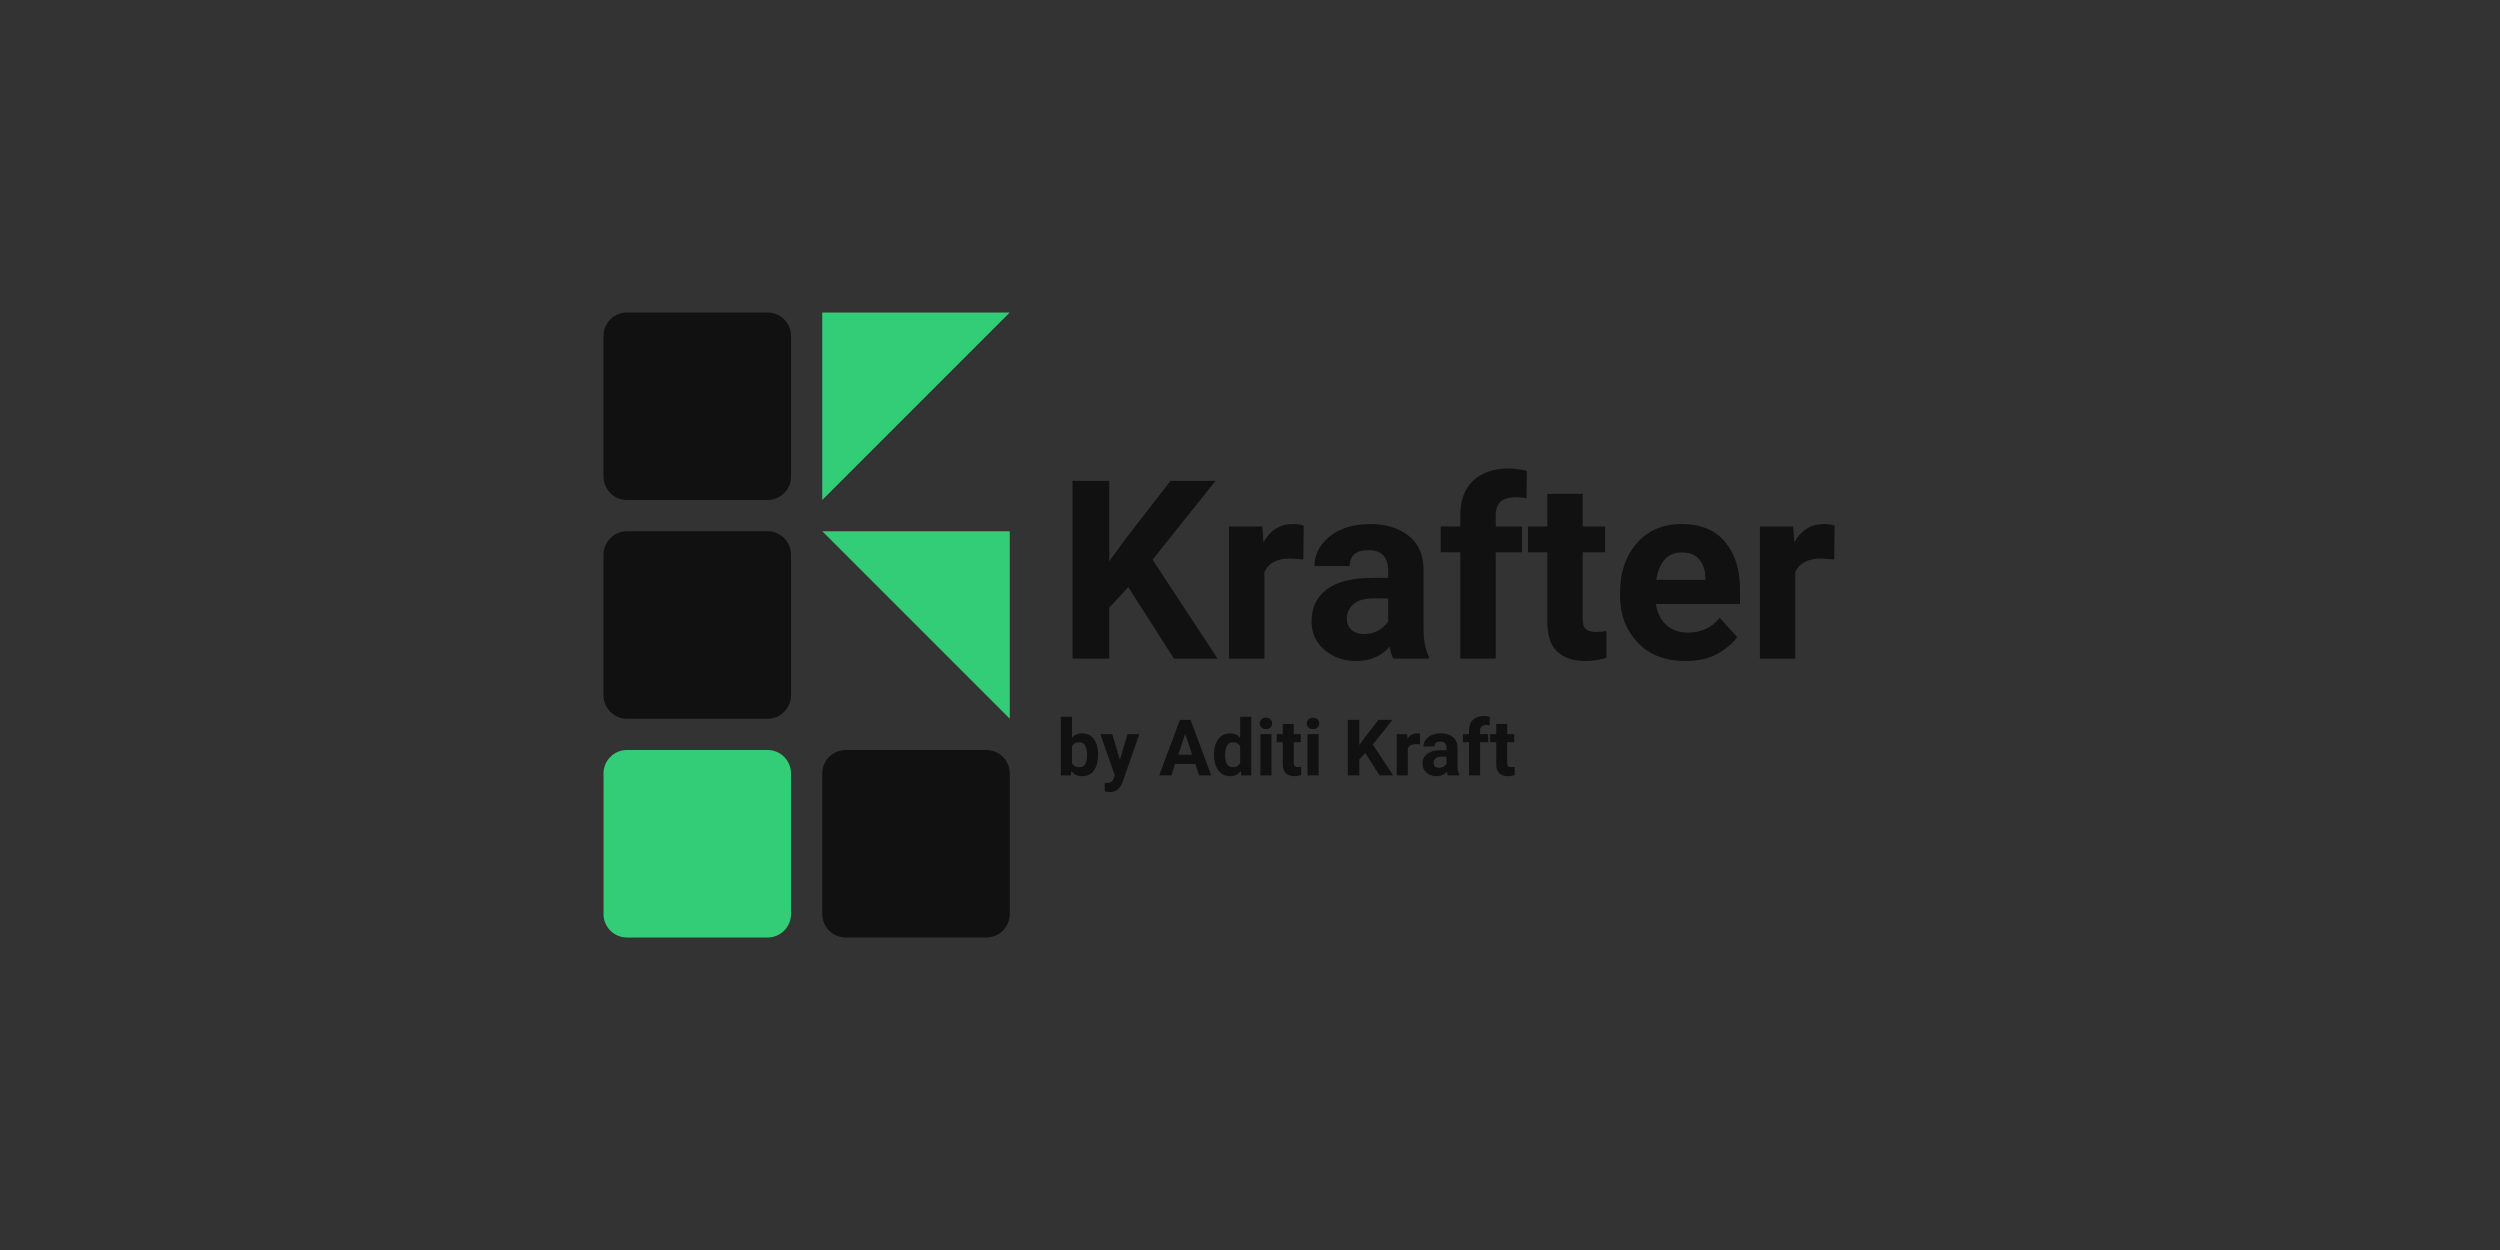
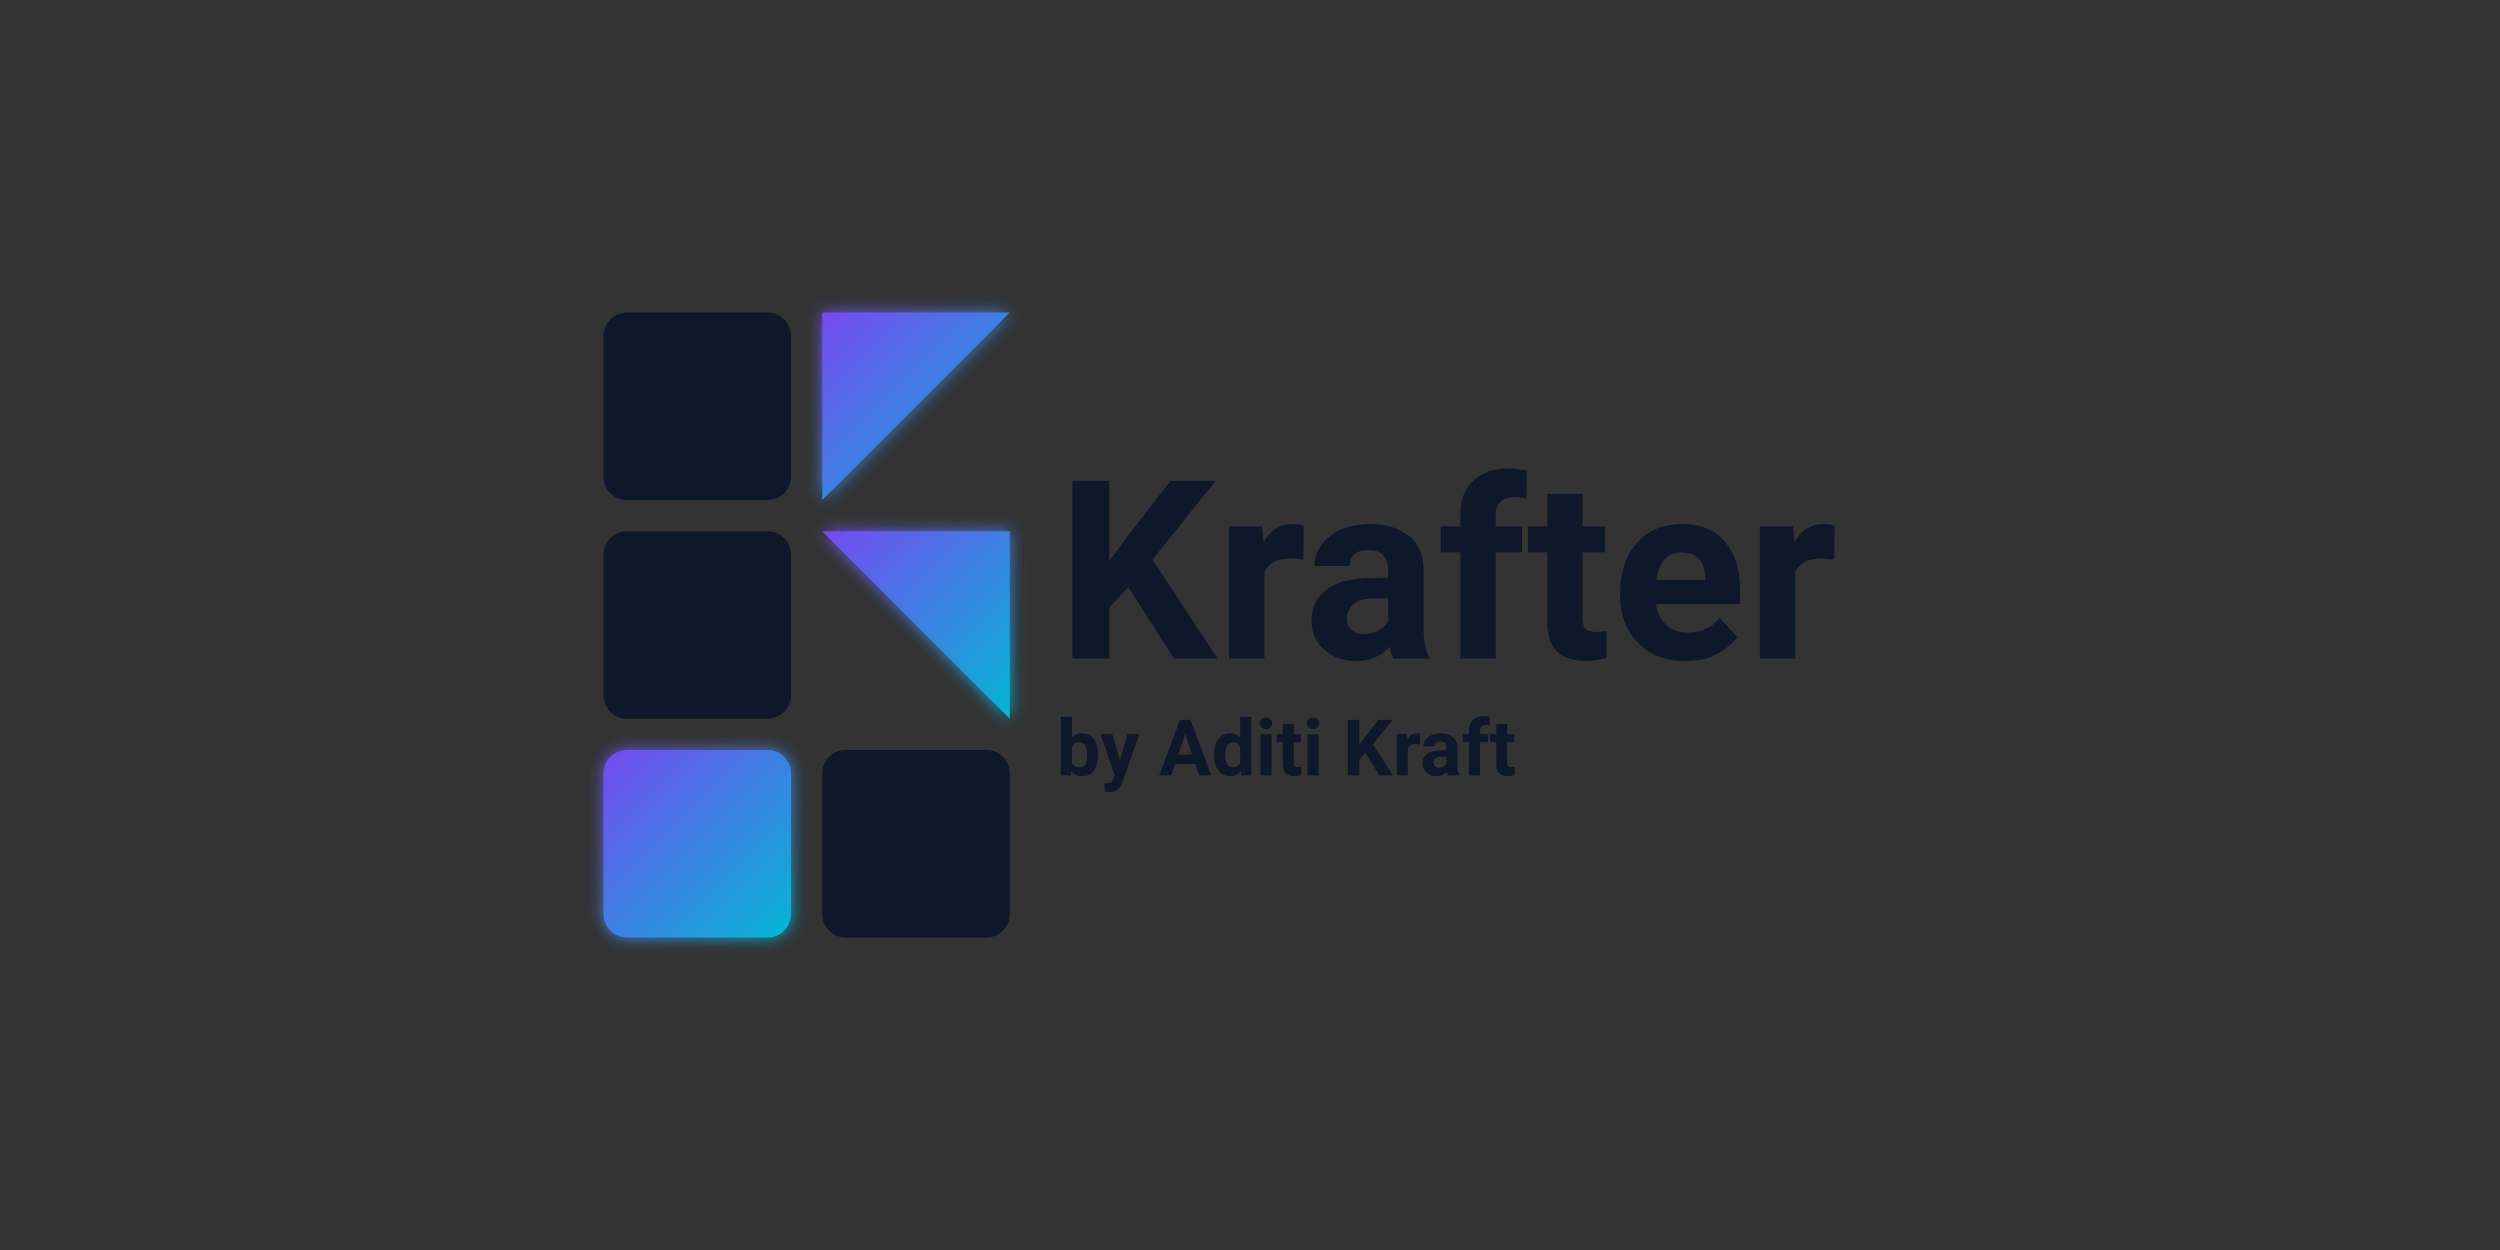
<svg xmlns="http://www.w3.org/2000/svg" viewBox="0 0 640 320" width="1280" height="640">
  <defs>
    <style>
- 			.k-nav { fill: #111111; }
- 			.k-grn { fill: #33cc77; }
- 			.brand { font-family: 'Segoe UI', Roboto, Arial, sans-serif; font-weight: 700; fill: #111111; }
- 			.tag { font-family: 'Segoe UI', Roboto, Arial, sans-serif; font-weight: 600; fill: #111111; }
+ 			.k-nav { fill: #0F172A; }
+ 			.k-grn { fill: url(#deepTechGradient); filter: url(#glow); }
+ 			.brand { font-family: 'Segoe UI', Roboto, Arial, sans-serif; font-weight: 700; fill: #0F172A; }
+ 			.tag { font-family: 'Segoe UI', Roboto, Arial, sans-serif; font-weight: 600; fill: #0F172A; }
		</style>
+     <linearGradient id="deepTechGradient" x1="0%" y1="0%" x2="100%" y2="100%">
+       <stop offset="0%" stop-color="#764AF1" />
+       <stop offset="100%" stop-color="#06B6D4" />
+     </linearGradient>
+     <filter id="glow" x="-50%" y="-50%" width="200%" height="200%">
+       <feGaussianBlur stdDeviation="2" result="coloredBlur" />
+       <feMerge>
+         <feMergeNode in="coloredBlur" />
+         <feMergeNode in="SourceGraphic" />
+       </feMerge>
+     </filter>
  </defs>
  <rect x="0" y="0" width="640" height="320" fill="#333333" />
  <g transform="translate(142.5, 70)">
    <g id="icon">
      <rect x="12" y="10" width="48" height="48" rx="6" class="k-nav" />
      <polygon points="68,10 116,10 68,58" class="k-grn" />
      <rect x="12" y="66" width="48" height="48" rx="6" class="k-nav" />
      <polygon points="68,66 116,66 116,114" class="k-grn" />
      <rect x="12" y="122" width="48" height="48" rx="6" class="k-grn" />
      <rect x="68" y="122" width="48" height="48" rx="6" class="k-nav" />
    </g>
    <text x="128" y="103" text-anchor="start" dominant-baseline="middle">
      <tspan class="brand" x="128" dy="-22" font-size="64">Krafter</tspan>
      <tspan class="tag" x="128" dy="42" font-size="20">by Aditi Kraft</tspan>
    </text>
  </g>
</svg>
